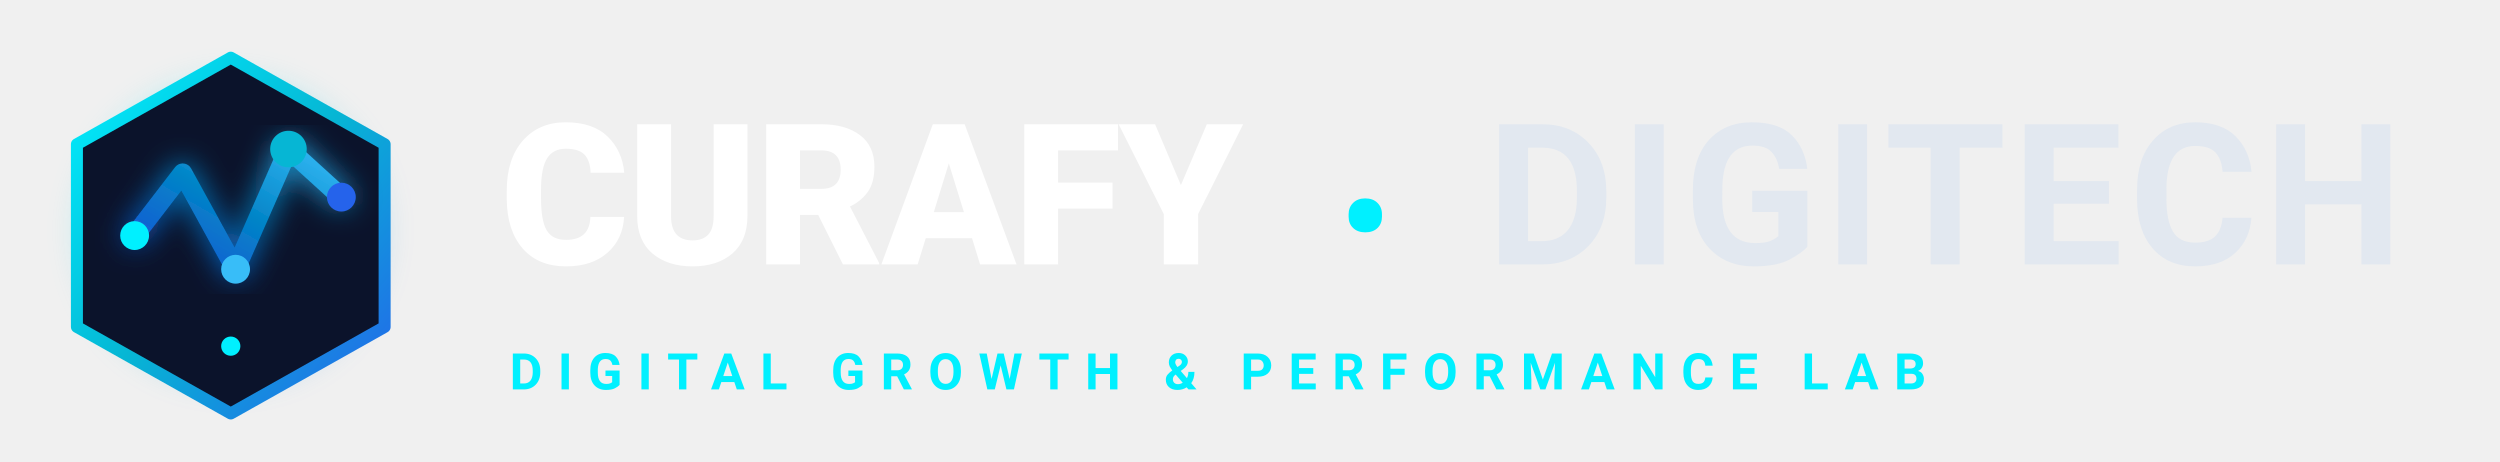
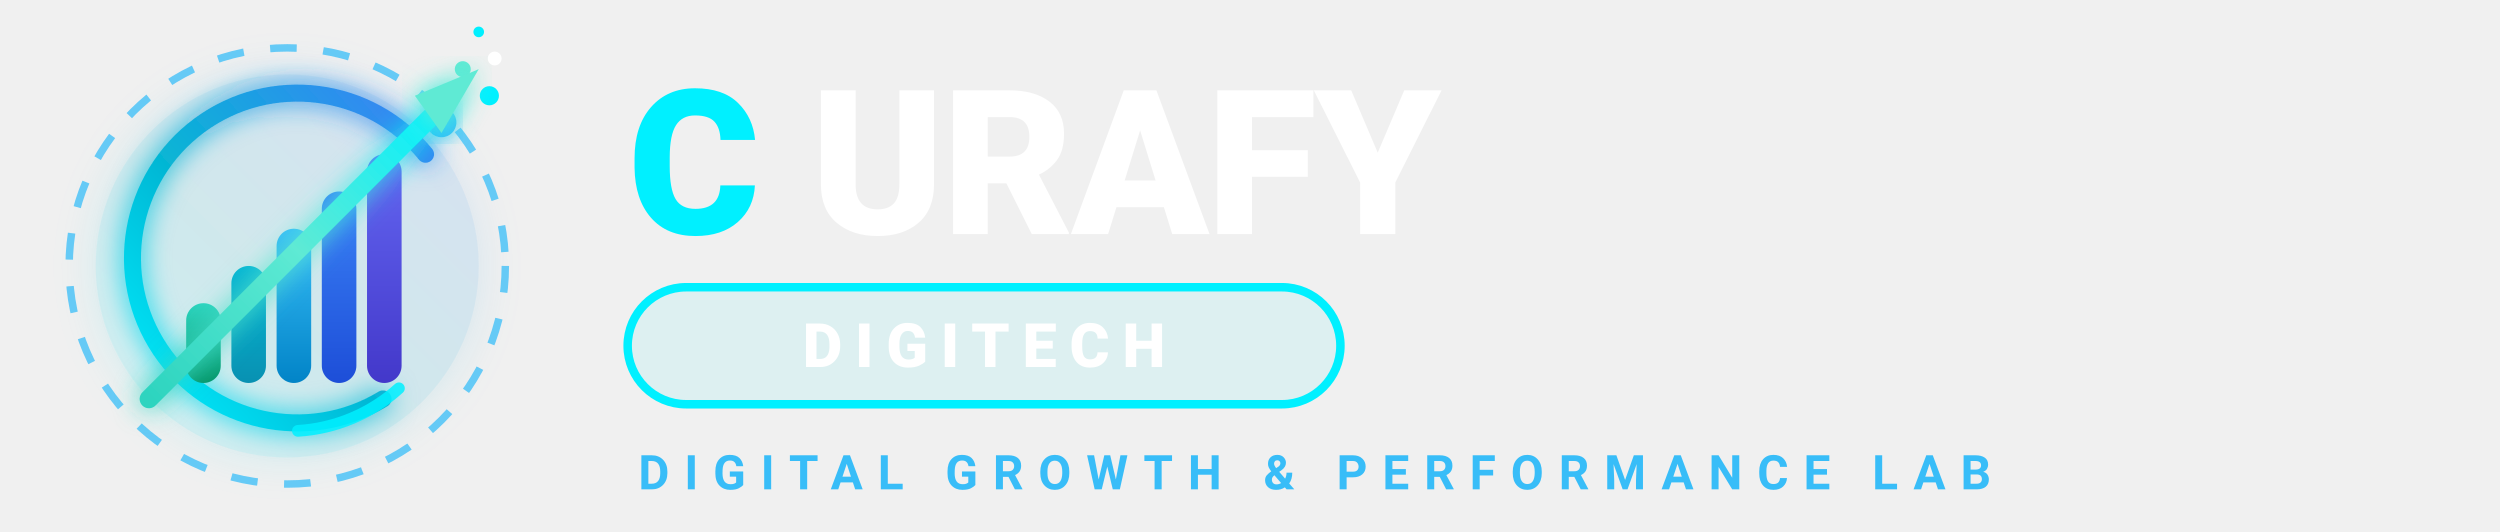
- <svg xmlns="http://www.w3.org/2000/svg" viewBox="0 0 520 96" width="100%" height="100%" style="overflow: visible;">
+ <svg xmlns="http://www.w3.org/2000/svg" viewBox="0 0 470 100" width="100%" height="100%" style="overflow: visible;">
  <defs>
-     <linearGradient id="curafyGrad1" x1="0%" y1="0%" x2="100%" y2="100%">
+     <linearGradient id="curafyArcGrad" x1="0%" y1="100%" x2="100%" y2="0%">
      <stop offset="0%" stop-color="#00F0FF" />
-       <stop offset="50%" stop-color="#06B6D4" />
-       <stop offset="100%" stop-color="#2563EB" />
+       <stop offset="45%" stop-color="#06B6D4" />
+       <stop offset="100%" stop-color="#3B82F6" />
    </linearGradient>
-     <linearGradient id="curafyGrad2" x1="100%" y1="0%" x2="0%" y2="100%">
-       <stop offset="0%" stop-color="#38BDF8" />
-       <stop offset="50%" stop-color="#0284C7" />
-       <stop offset="100%" stop-color="#1D4ED8" />
+     <linearGradient id="curafyArrowGrad" x1="0%" y1="100%" x2="100%" y2="0%">
+       <stop offset="0%" stop-color="#2DD4BF" />
+       <stop offset="50%" stop-color="#5EEAD4" />
+       <stop offset="100%" stop-color="#00F0FF" />
    </linearGradient>
-     <filter id="glow" x="-20%" y="-20%" width="140%" height="140%">
-       <feGaussianBlur stdDeviation="3" result="blur" />
+     <linearGradient id="barGrad1" x1="0%" y1="100%" x2="0%" y2="0%">
+       <stop offset="0%" stop-color="#059669" />
+       <stop offset="100%" stop-color="#2DD4BF" />
+     </linearGradient>
+     <linearGradient id="barGrad2" x1="0%" y1="100%" x2="0%" y2="0%">
+       <stop offset="0%" stop-color="#0891B2" />
+       <stop offset="100%" stop-color="#06B6D4" />
+     </linearGradient>
+     <linearGradient id="barGrad3" x1="0%" y1="100%" x2="0%" y2="0%">
+       <stop offset="0%" stop-color="#0284C7" />
+       <stop offset="100%" stop-color="#38BDF8" />
+     </linearGradient>
+     <linearGradient id="barGrad4" x1="0%" y1="100%" x2="0%" y2="0%">
+       <stop offset="0%" stop-color="#1D4ED8" />
+       <stop offset="100%" stop-color="#3B82F6" />
+     </linearGradient>
+     <linearGradient id="barGrad5" x1="0%" y1="100%" x2="0%" y2="0%">
+       <stop offset="0%" stop-color="#4338CA" />
+       <stop offset="100%" stop-color="#6366F1" />
+     </linearGradient>
+     <filter id="curafyGlow" x="-20%" y="-20%" width="140%" height="140%">
+       <feGaussianBlur stdDeviation="2.5" result="blur" />
+       <feComposite in="SourceGraphic" in2="blur" operator="over" />
+     </filter>
+     <filter id="curafySoftGlow" x="-30%" y="-30%" width="160%" height="160%">
+       <feGaussianBlur stdDeviation="4" result="blur" />
      <feComposite in="SourceGraphic" in2="blur" operator="over" />
    </filter>
  </defs>
-   <g transform="translate(6, 6)">
-     <circle cx="42" cy="42" r="32" fill="url(#curafyGrad1)" opacity="0.2" filter="url(#glow)" />
-     <path d="M42 6 L74 24 L74 62 L42 80 L10 62 L10 24 Z" fill="#0B132B" stroke="url(#curafyGrad1)" stroke-width="2.5" stroke-linejoin="round" />
-     <path d="M22 43 L32 30 L43 50 L54 25 L65 35" fill="none" stroke="url(#curafyGrad2)" stroke-width="4" stroke-linecap="round" stroke-linejoin="round" filter="url(#glow)" />
-     <circle cx="22" cy="43" r="3" fill="#00F0FF" />
-     <circle cx="43" cy="50" r="3" fill="#38BDF8" />
-     <circle cx="54" cy="25" r="3.8" fill="#06B6D4" />
-     <circle cx="65" cy="35" r="3" fill="#2563EB" />
-     <circle cx="42" cy="66" r="2" fill="#00F0FF" />
+   <g transform="translate(4, 2)">
+     <circle cx="50" cy="48" r="36" fill="url(#curafyArcGrad)" opacity="0.14" filter="url(#curafySoftGlow)" />
+     <circle cx="50" cy="48" r="41" fill="none" stroke="#38BDF8" stroke-width="1.4" stroke-dasharray="5 5" opacity="0.75" />
+     <circle cx="79" cy="21" r="2.8" fill="#38BDF8" filter="url(#curafyGlow)" />
+     <circle cx="83" cy="11" r="1.5" fill="#5EEAD4" />
+     <circle cx="88" cy="16" r="1.8" fill="#00F0FF" />
+     <path d="M 68 73 A 31 31 0 1 1 76 27" fill="none" stroke="url(#curafyArcGrad)" stroke-width="3.2" stroke-linecap="round" filter="url(#curafyGlow)" />
+     <path d="M 52 79 A 31 31 0 0 0 71 71" fill="none" stroke="#00F0FF" stroke-width="2.2" stroke-linecap="round" opacity="0.85" />
+     <rect x="31" y="55" width="6.5" height="15" rx="3.25" fill="url(#barGrad1)" />
+     <rect x="39.5" y="48" width="6.5" height="22" rx="3.25" fill="url(#barGrad2)" />
+     <rect x="48" y="41" width="6.5" height="29" rx="3.25" fill="url(#barGrad3)" />
+     <rect x="56.5" y="34" width="6.5" height="36" rx="3.25" fill="url(#barGrad4)" />
+     <rect x="65" y="27" width="6.5" height="43" rx="3.25" fill="url(#barGrad5)" />
+     <line x1="24" y1="73" x2="80" y2="17" stroke="url(#curafyArrowGrad)" stroke-width="3.5" stroke-linecap="round" filter="url(#curafyGlow)" />
+     <polygon points="86,11 74,16 79,23" fill="#5EEAD4" filter="url(#curafyGlow)" />
+     <circle cx="89" cy="9" r="1.3" fill="#FFFFFF" />
+     <circle cx="86" cy="4" r="1" fill="#00F0FF" />
  </g>
-   <g transform="translate(104, 8)">
-     <text x="0" y="47" font-family="system-ui, -apple-system, BlinkMacSystemFont, 'Segoe UI', Roboto, 'Space Grotesk', sans-serif" font-size="41">
-       <tspan font-weight="900" fill="#FFFFFF" letter-spacing="-0.5">CURAFY</tspan>
-       <tspan dx="10" fill="#00F0FF" font-size="28" font-weight="900">•</tspan>
-       <tspan dx="10" font-weight="600" fill="#E2E8F0" letter-spacing="1.2">DIGITECH</tspan>
+   <g transform="translate(118, 4)">
+     <text x="0" y="40" font-family="system-ui, -apple-system, BlinkMacSystemFont, 'Segoe UI', Roboto, 'Space Grotesk', sans-serif" font-size="38" letter-spacing="-0.5">
+       <tspan fill="#00F0FF" font-weight="900">C</tspan>
+       <tspan fill="#FFFFFF" font-weight="800">URAFY</tspan>
    </text>
-     <text x="2" y="73" font-family="system-ui, -apple-system, BlinkMacSystemFont, 'Segoe UI', Roboto, sans-serif" font-weight="700" font-size="10.5" letter-spacing="3.2" fill="#00F0FF">
+     <g transform="translate(0, 50)">
+       <rect x="0" y="0" width="134" height="22" rx="11" fill="rgba(0, 240, 255, 0.08)" stroke="#00F0FF" stroke-width="1.6" />
+       <text x="67" y="15" text-anchor="middle" font-family="system-ui, -apple-system, BlinkMacSystemFont, 'Segoe UI', Roboto, 'Space Grotesk', sans-serif" font-size="11.5" font-weight="800" letter-spacing="2.4" fill="#FFFFFF">
+         DIGITECH
+       </text>
+     </g>
+     <text x="2" y="88" font-family="system-ui, -apple-system, BlinkMacSystemFont, 'Segoe UI', Roboto, sans-serif" font-weight="700" font-size="9" letter-spacing="2.8" fill="#38BDF8">
      DIGITAL GROWTH &amp; PERFORMANCE LAB
    </text>
  </g>
</svg>
